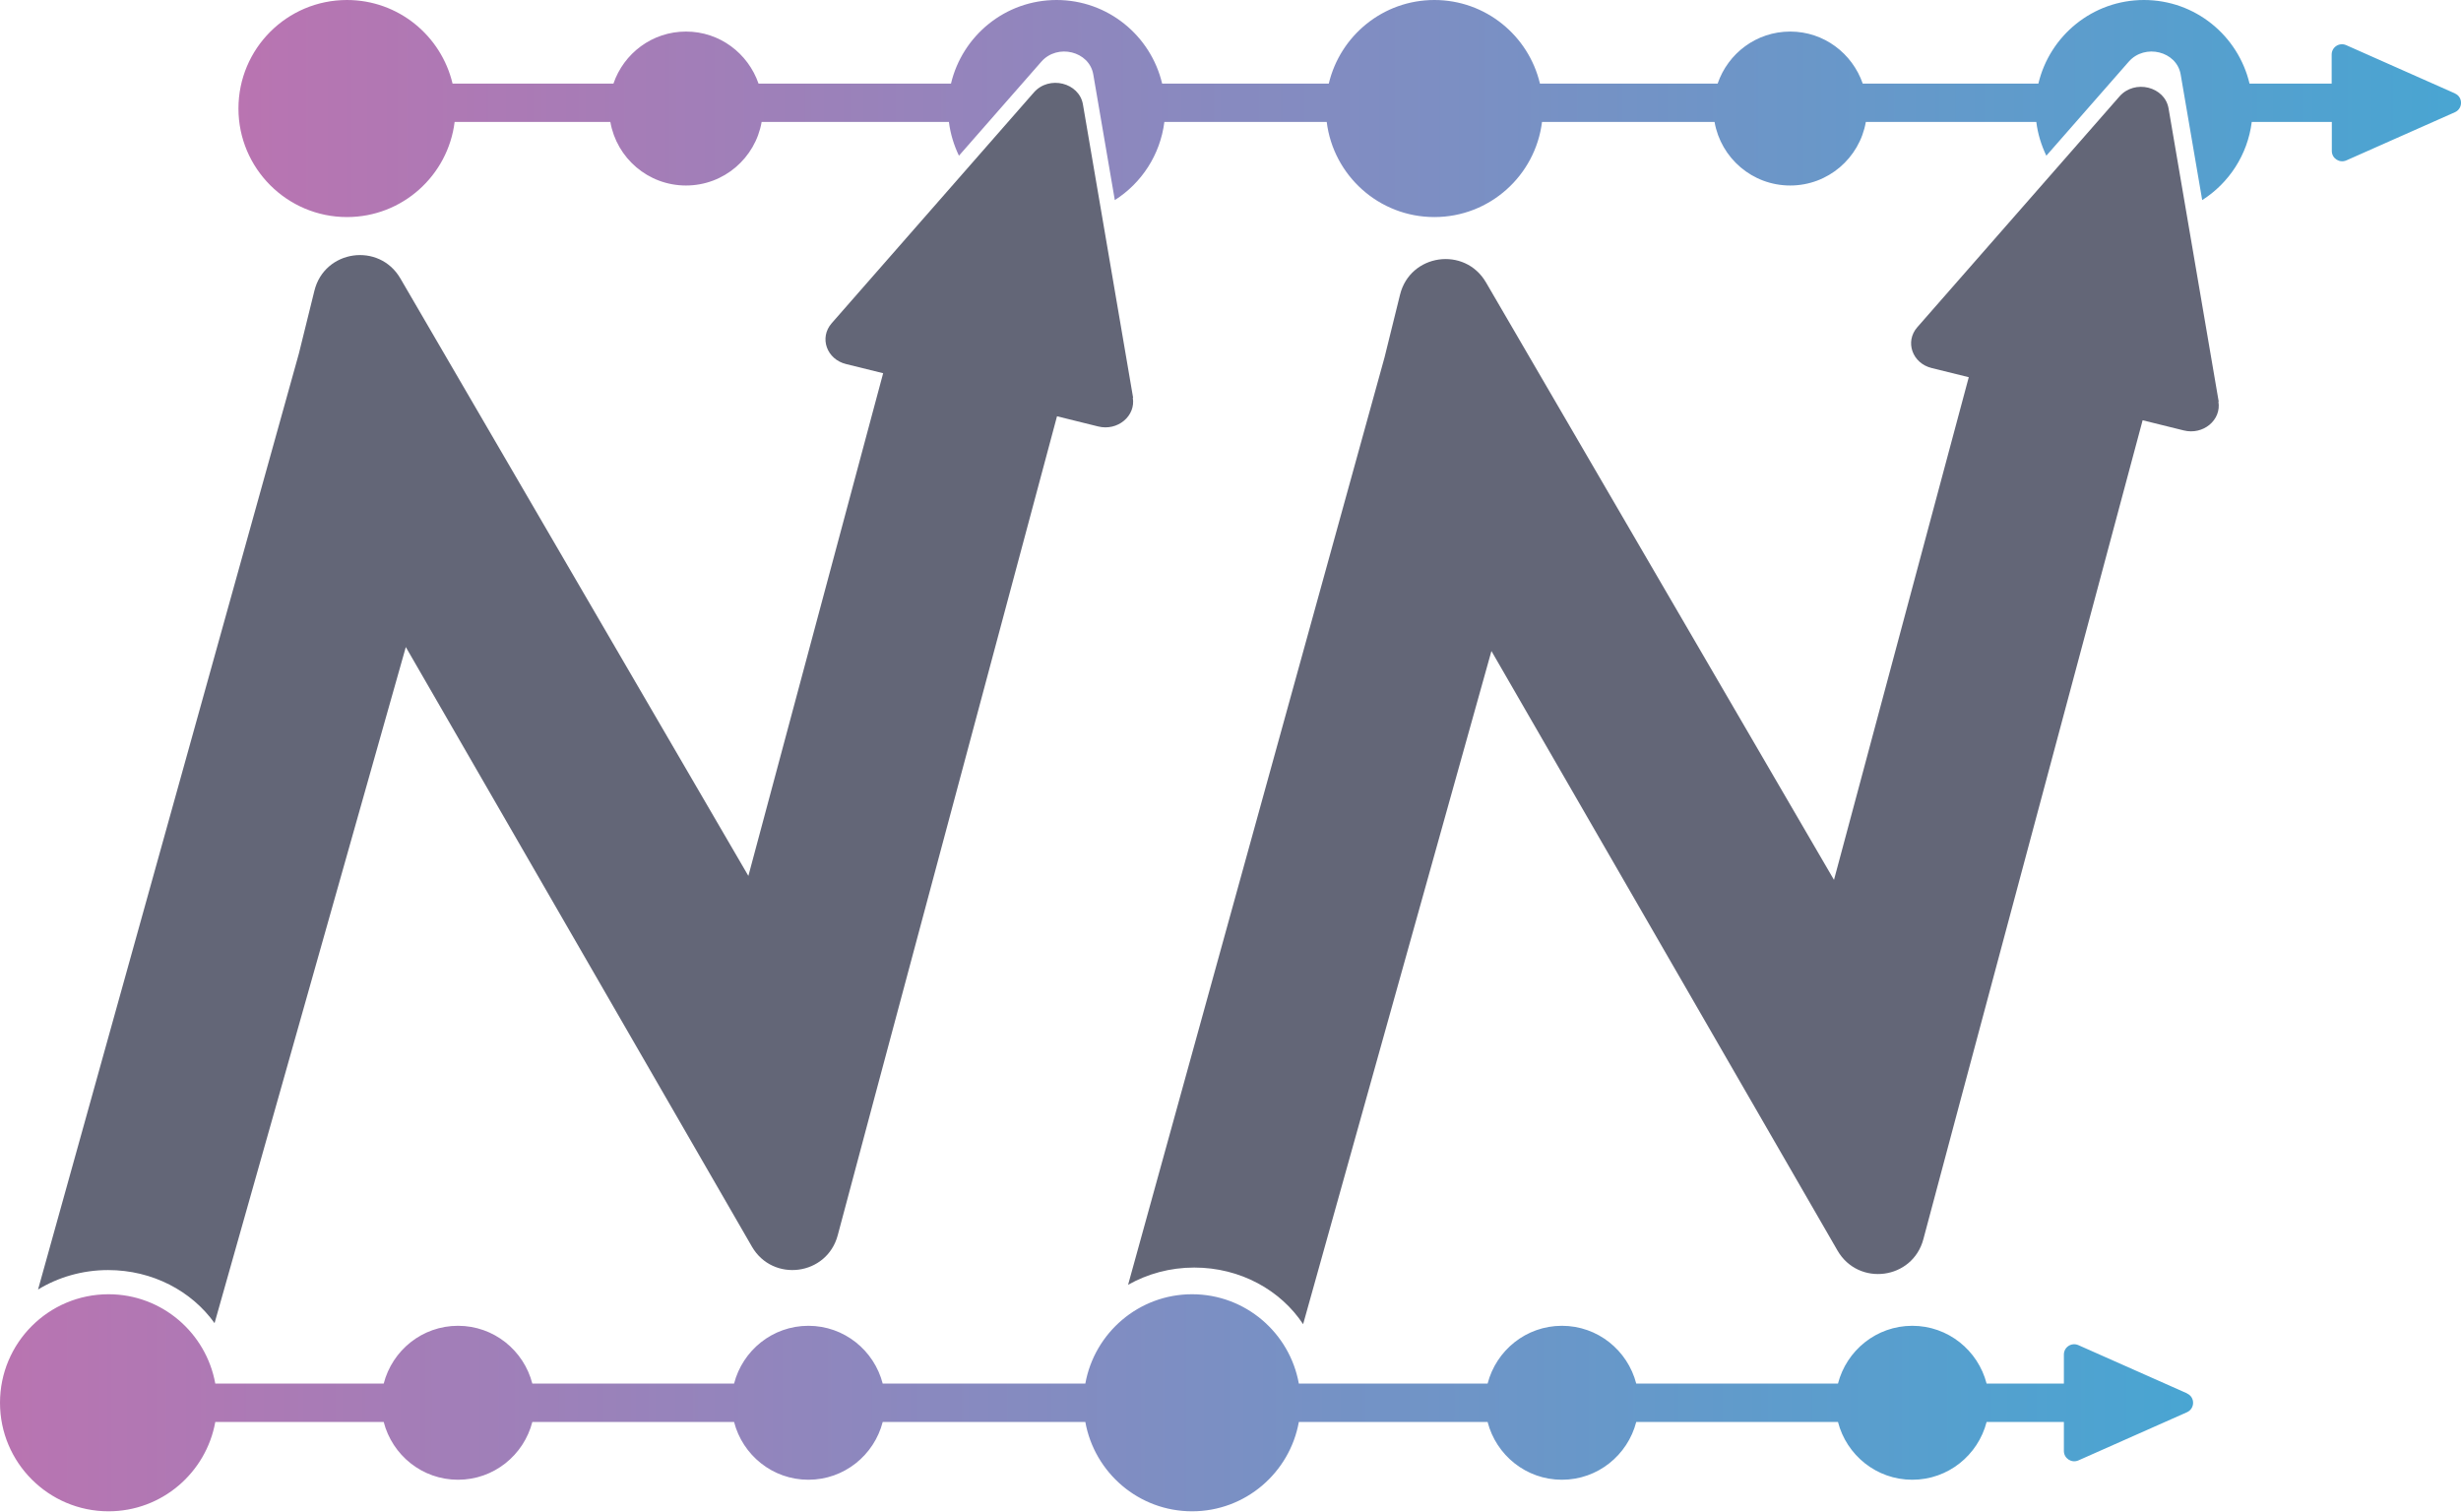
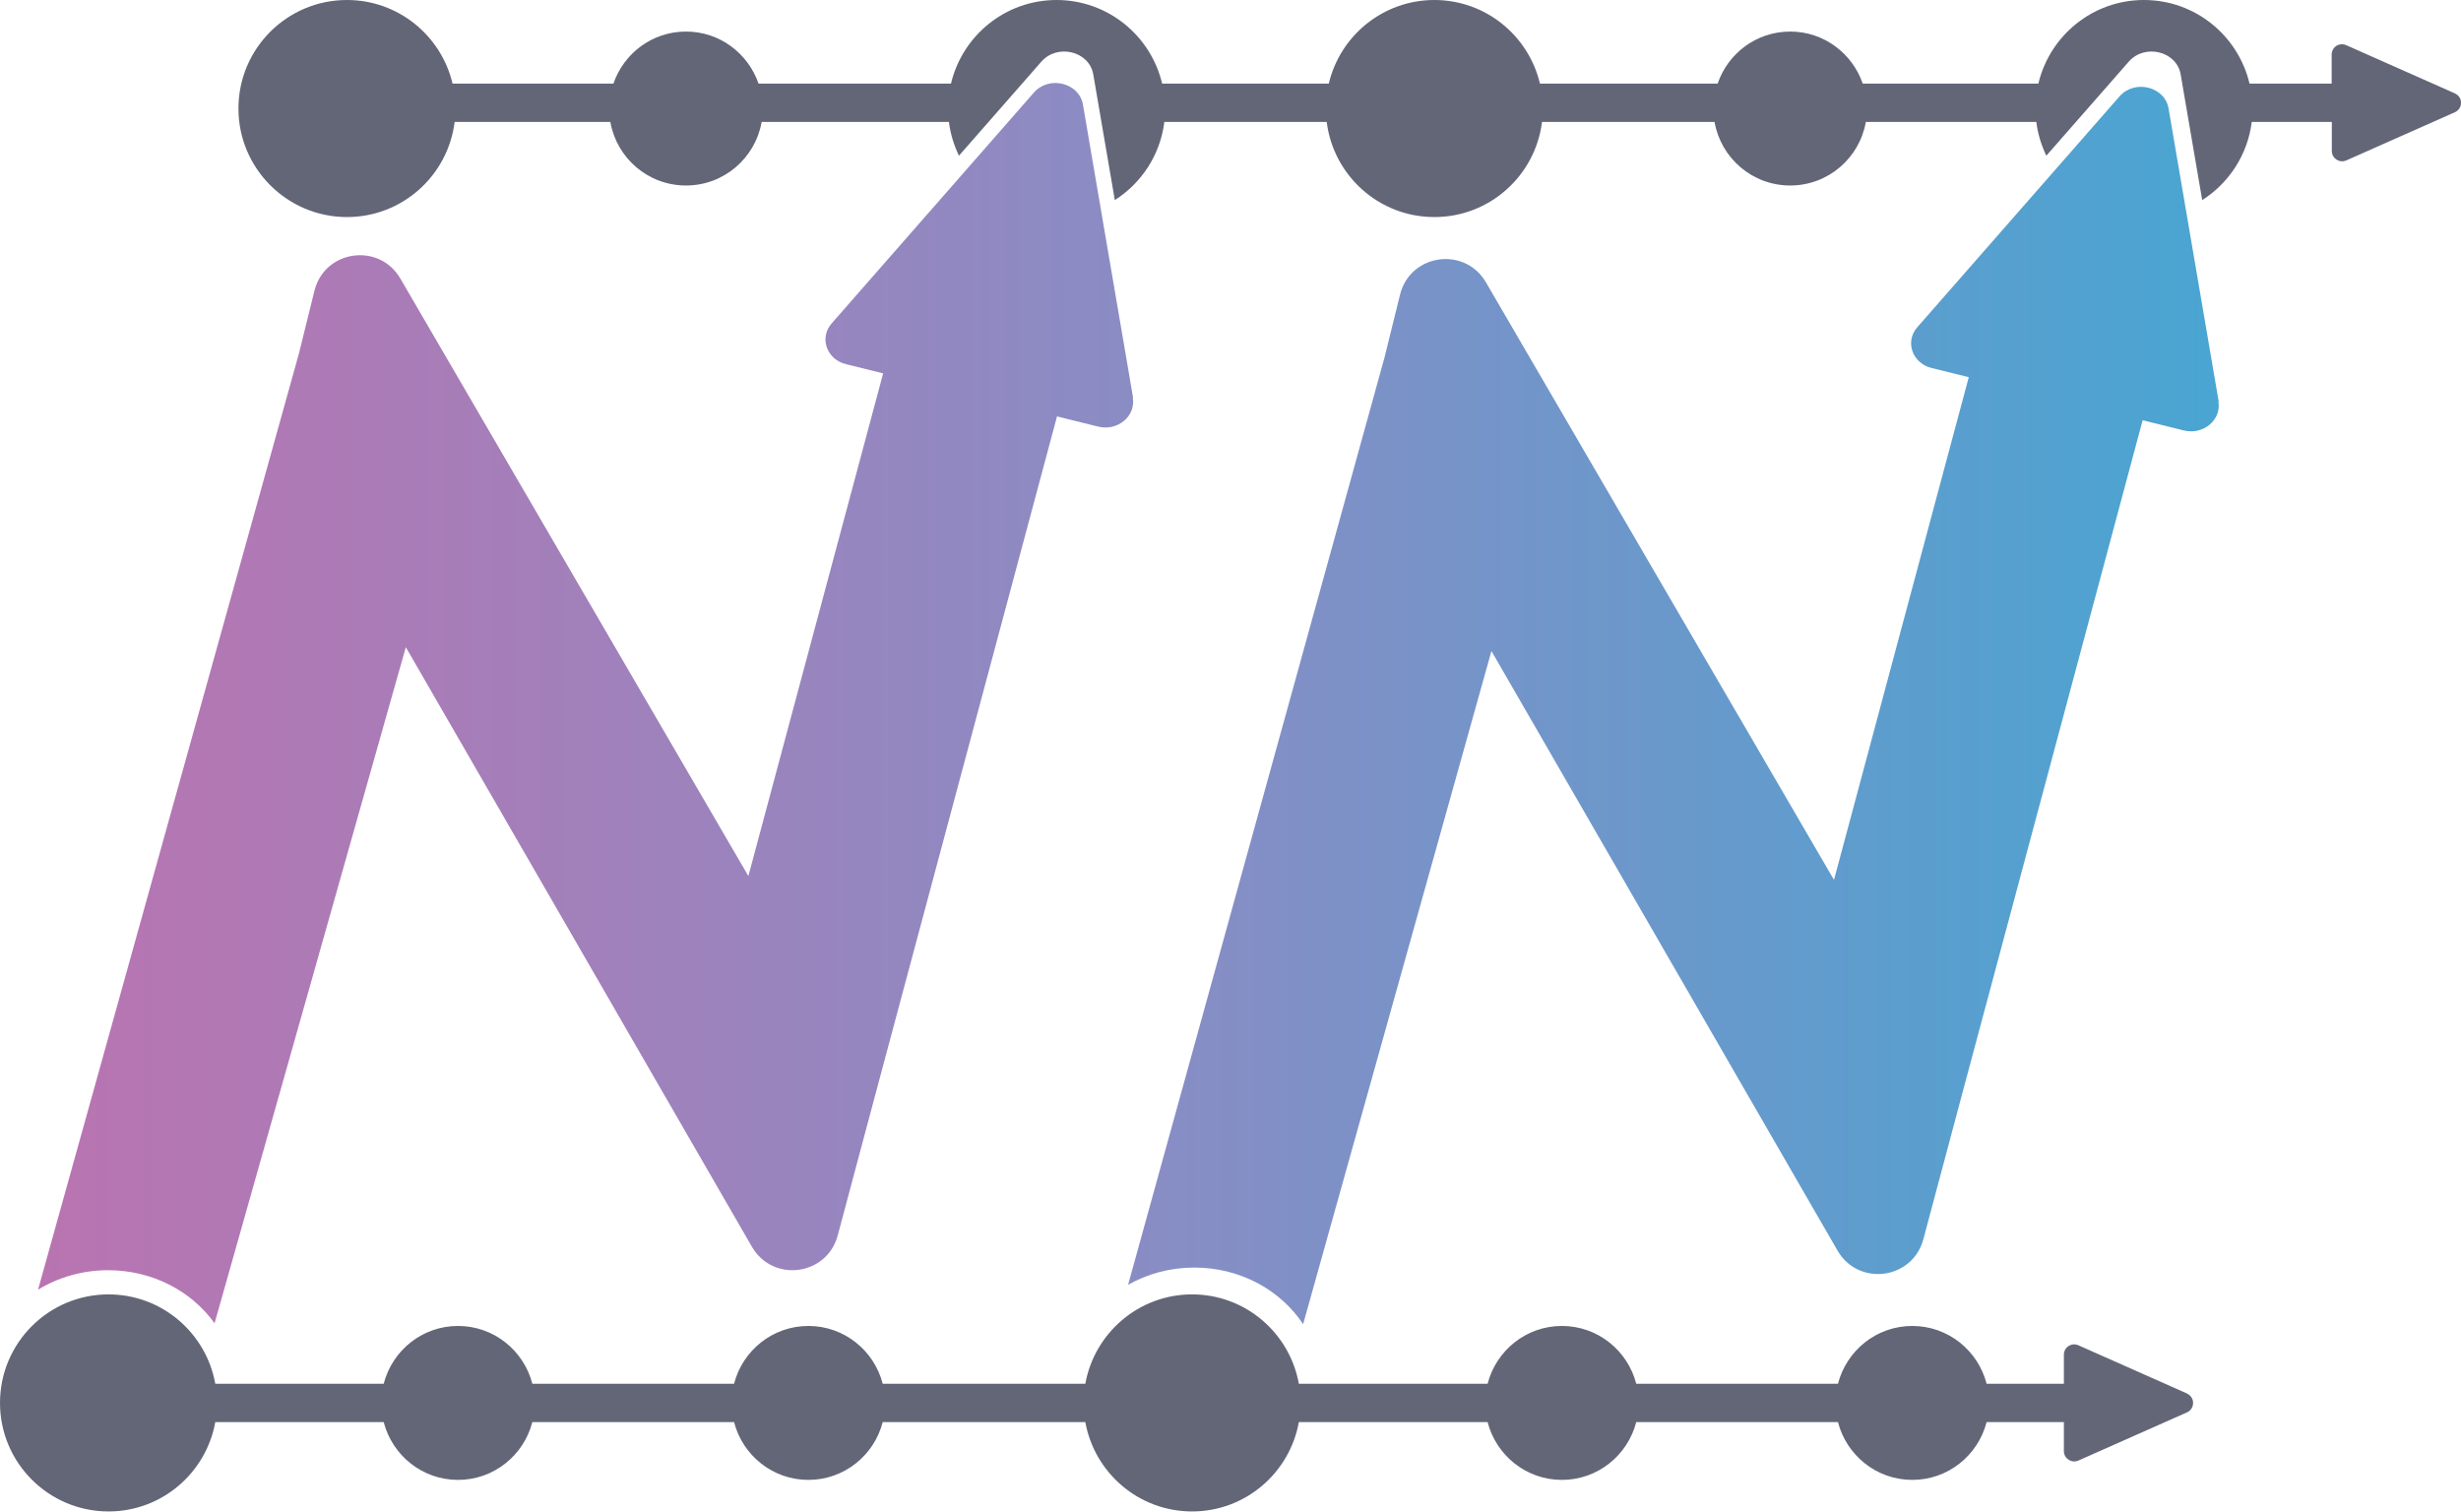
- <svg xmlns="http://www.w3.org/2000/svg" xmlns:xlink="http://www.w3.org/1999/xlink" id="Layer_1" viewBox="53 35.86 166.89 102.49">
+ <svg xmlns="http://www.w3.org/2000/svg" id="Layer_1" viewBox="56 36.41 166.89 102.5">
  <defs>
-     <style>.cls-1{fill:#636677;}.cls-2{fill:url(#New_Gradient_Swatch_4);}.cls-3{fill:url(#New_Gradient_Swatch_4-2);}</style>
-     <linearGradient id="New_Gradient_Swatch_4" x1="52.97" y1="130.99" x2="201.72" y2="130.99" gradientTransform="matrix(1, 0, 0, 1, 0, 0)" gradientUnits="userSpaceOnUse">
+     <style>.cls-1{fill:#636677;}.cls-2{fill:url(#New_Gradient_Swatch_6);}.cls-3{fill:url(#New_Gradient_Swatch_5);}</style>
+     <linearGradient id="New_Gradient_Swatch_5" x1="58.58" y1="84.1" x2="132.86" y2="84.1" gradientTransform="matrix(1, 0, 0, 1, 0, 0)" gradientUnits="userSpaceOnUse">
      <stop offset="0" stop-color="#b974b1" />
+       <stop offset="1" stop-color="#8a8cc4" />
+     </linearGradient>
+     <linearGradient id="New_Gradient_Swatch_6" x1="132.51" y1="84.26" x2="206.48" y2="84.26" gradientTransform="matrix(1, 0, 0, 1, 0, 0)" gradientUnits="userSpaceOnUse">
+       <stop offset="0" stop-color="#8a8cc4" />
      <stop offset="1" stop-color="#49a5d2" />
    </linearGradient>
-     <linearGradient id="New_Gradient_Swatch_4-2" x1="69.17" y1="43.21" x2="219.89" y2="43.21" xlink:href="#New_Gradient_Swatch_4" />
  </defs>
-   <path class="cls-1" d="M129.84,62.83l-3.4-19.88c-.25-1.49-2.3-2-3.33-.82l-13.71,15.65c-.86,.98-.34,2.45,.98,2.77l2.51,.62-9.14,34.09-23.6-40.52c-1.44-2.47-5.15-1.94-5.83,.84l-1.05,4.25-17.69,63.48c1.36-.83,3-1.32,4.75-1.32,3.02,0,5.67,1.43,7.22,3.6l12.97-45.85,23.47,40.66c1.42,2.45,5.09,1.97,5.82-.77l2.55-9.55,12.32-45.99,2.79,.69c1.32,.33,2.56-.71,2.35-1.95Z" />
-   <path class="cls-1" d="M203.46,63.1l-3.4-19.88c-.25-1.49-2.3-2-3.33-.82l-13.71,15.65c-.86,.98-.34,2.45,.98,2.77l2.51,.62-9.14,34.09-23.6-40.52c-1.44-2.47-5.15-1.94-5.83,.84l-1.05,4.25-17.39,62.89c1.31-.74,2.84-1.17,4.49-1.17,3.13,0,5.86,1.54,7.38,3.84l12.77-45.65,23.47,40.66c1.42,2.45,5.09,1.97,5.82-.77l2.55-9.55,12.32-45.99,2.79,.69c1.32,.33,2.56-.71,2.35-1.95Z" />
-   <path class="cls-2" d="M201.31,130.35l-7.37-3.27c-.46-.2-.98,.13-.98,.64v1.97h-5.24c-.58-2.25-2.61-3.92-5.04-3.92s-4.46,1.67-5.04,3.92h-13.68c-.58-2.25-2.61-3.92-5.04-3.92s-4.46,1.67-5.04,3.92h-12.8c-.62-3.44-3.62-6.06-7.24-6.06s-6.62,2.62-7.24,6.06h-13.74c-.58-2.25-2.61-3.92-5.04-3.92s-4.46,1.67-5.04,3.92h-13.68c-.58-2.25-2.61-3.92-5.04-3.92s-4.46,1.67-5.04,3.92h-11.42c-.62-3.44-3.62-6.06-7.24-6.06-4.07,0-7.36,3.3-7.36,7.36s3.3,7.36,7.36,7.36c3.62,0,6.62-2.62,7.24-6.06h11.42c.58,2.25,2.61,3.92,5.04,3.92s4.46-1.67,5.04-3.92h13.68c.58,2.25,2.61,3.92,5.04,3.92s4.46-1.67,5.04-3.92h13.74c.62,3.44,3.62,6.06,7.24,6.06s6.62-2.62,7.24-6.06h12.8c.58,2.25,2.61,3.92,5.04,3.92s4.46-1.67,5.04-3.92h13.68c.58,2.25,2.61,3.92,5.04,3.92s4.46-1.67,5.04-3.92h5.24v1.97c0,.5,.52,.84,.98,.64l7.37-3.27c.55-.25,.55-1.03,0-1.27Z" />
-   <path class="cls-3" d="M219.47,42.19l-7.37-3.27c-.46-.2-.98,.13-.98,.64v1.97h-5.57c-.77-3.25-3.68-5.67-7.16-5.67s-6.39,2.42-7.16,5.67h-11.91c-.71-2.05-2.63-3.53-4.92-3.53s-4.22,1.48-4.92,3.53h-12.05c-.77-3.25-3.68-5.67-7.16-5.67s-6.39,2.42-7.16,5.67h-11.3c-.77-3.25-3.68-5.67-7.16-5.67s-6.39,2.42-7.16,5.67h-13.05c-.71-2.05-2.63-3.53-4.92-3.53s-4.22,1.48-4.92,3.53h-10.91c-.77-3.25-3.68-5.67-7.16-5.67-4.07,0-7.36,3.3-7.36,7.36s3.3,7.36,7.36,7.36c3.76,0,6.85-2.82,7.3-6.45h10.56c.43,2.45,2.56,4.31,5.13,4.31s4.7-1.86,5.13-4.31h12.7c.1,.81,.34,1.58,.68,2.29l5.59-6.38c1.09-1.24,3.25-.71,3.52,.87l1.46,8.52c1.81-1.15,3.08-3.07,3.36-5.3h11.01c.45,3.63,3.54,6.45,7.3,6.45s6.85-2.82,7.3-6.45h11.7c.43,2.45,2.56,4.31,5.13,4.31s4.7-1.86,5.13-4.31h11.56c.1,.81,.34,1.58,.68,2.29l5.59-6.38c1.09-1.24,3.25-.71,3.52,.87l1.46,8.52c1.81-1.15,3.08-3.07,3.36-5.3h5.43v1.97c0,.5,.52,.84,.98,.64l7.37-3.27c.55-.25,.55-1.03,0-1.27Z" />
+   <path class="cls-3" d="M132.84,63.39l-3.4-19.88c-.25-1.49-2.3-2-3.33-.82l-13.71,15.65c-.86,.98-.34,2.45,.98,2.77l2.51,.62-9.14,34.09-23.6-40.52c-1.44-2.47-5.15-1.94-5.83,.84l-1.05,4.25-17.69,63.48c1.36-.83,3-1.32,4.75-1.32,3.02,0,5.67,1.43,7.22,3.6l12.97-45.85,23.47,40.66c1.42,2.45,5.09,1.97,5.82-.77l2.55-9.55,12.32-45.99,2.79,.69c1.32,.33,2.56-.71,2.35-1.95Z" />
+   <path class="cls-2" d="M206.46,63.65l-3.4-19.88c-.25-1.49-2.3-2-3.33-.82l-13.71,15.65c-.86,.98-.34,2.45,.98,2.77l2.51,.62-9.14,34.09-23.6-40.52c-1.44-2.47-5.15-1.94-5.83,.84l-1.05,4.25-17.39,62.89c1.31-.74,2.84-1.17,4.49-1.17,3.13,0,5.86,1.54,7.38,3.84l12.77-45.65,23.47,40.66c1.42,2.45,5.09,1.97,5.82-.77l2.55-9.55,12.32-45.99,2.79,.69c1.32,.33,2.56-.71,2.35-1.95Z" />
+   <path class="cls-1" d="M204.31,130.91l-7.37-3.27c-.46-.2-.98,.13-.98,.64v1.97h-5.24c-.58-2.25-2.61-3.92-5.04-3.92s-4.46,1.67-5.04,3.92h-13.68c-.58-2.25-2.61-3.92-5.04-3.92s-4.46,1.67-5.04,3.92h-12.8c-.62-3.44-3.62-6.06-7.24-6.06s-6.62,2.62-7.24,6.06h-13.74c-.58-2.25-2.61-3.92-5.04-3.92s-4.46,1.67-5.04,3.92h-13.68c-.58-2.25-2.61-3.92-5.04-3.92s-4.46,1.67-5.04,3.92h-11.42c-.62-3.44-3.62-6.06-7.24-6.06-4.07,0-7.36,3.3-7.36,7.36s3.3,7.36,7.36,7.36c3.62,0,6.62-2.62,7.24-6.06h11.42c.58,2.25,2.61,3.92,5.04,3.92s4.46-1.67,5.04-3.92h13.68c.58,2.25,2.61,3.92,5.04,3.92s4.46-1.67,5.04-3.92h13.74c.62,3.44,3.62,6.06,7.24,6.06s6.62-2.62,7.24-6.06h12.8c.58,2.25,2.61,3.92,5.04,3.92s4.46-1.67,5.04-3.92h13.68c.58,2.25,2.61,3.92,5.04,3.92s4.46-1.67,5.04-3.92h5.24v1.97c0,.5,.52,.84,.98,.64l7.37-3.27c.55-.25,.55-1.03,0-1.27Z" />
+   <path class="cls-1" d="M222.47,42.74l-7.37-3.27c-.46-.2-.98,.13-.98,.64v1.97h-5.57c-.77-3.25-3.68-5.67-7.16-5.67s-6.39,2.42-7.16,5.67h-11.91c-.71-2.05-2.63-3.53-4.92-3.53s-4.22,1.48-4.92,3.53h-12.05c-.77-3.25-3.68-5.67-7.16-5.67s-6.39,2.42-7.16,5.67h-11.3c-.77-3.25-3.68-5.67-7.16-5.67s-6.39,2.42-7.16,5.67h-13.05c-.71-2.05-2.63-3.53-4.92-3.53s-4.22,1.48-4.92,3.53h-10.91c-.77-3.25-3.68-5.67-7.16-5.67-4.07,0-7.36,3.3-7.36,7.36s3.3,7.36,7.36,7.36c3.76,0,6.85-2.82,7.3-6.45h10.56c.43,2.45,2.56,4.31,5.13,4.31s4.7-1.86,5.13-4.31h12.7c.1,.81,.34,1.58,.68,2.29l5.59-6.38c1.09-1.24,3.25-.71,3.52,.87l1.46,8.52c1.81-1.15,3.08-3.07,3.36-5.3h11.01c.45,3.63,3.54,6.45,7.3,6.45s6.85-2.82,7.3-6.45h11.7c.43,2.45,2.56,4.31,5.13,4.31s4.7-1.86,5.13-4.31h11.56c.1,.81,.34,1.58,.68,2.29l5.59-6.38c1.09-1.24,3.25-.71,3.52,.87l1.46,8.52c1.81-1.15,3.08-3.07,3.36-5.3h5.43v1.97c0,.5,.52,.84,.98,.64l7.37-3.27c.55-.25,.55-1.03,0-1.27Z" />
</svg>
